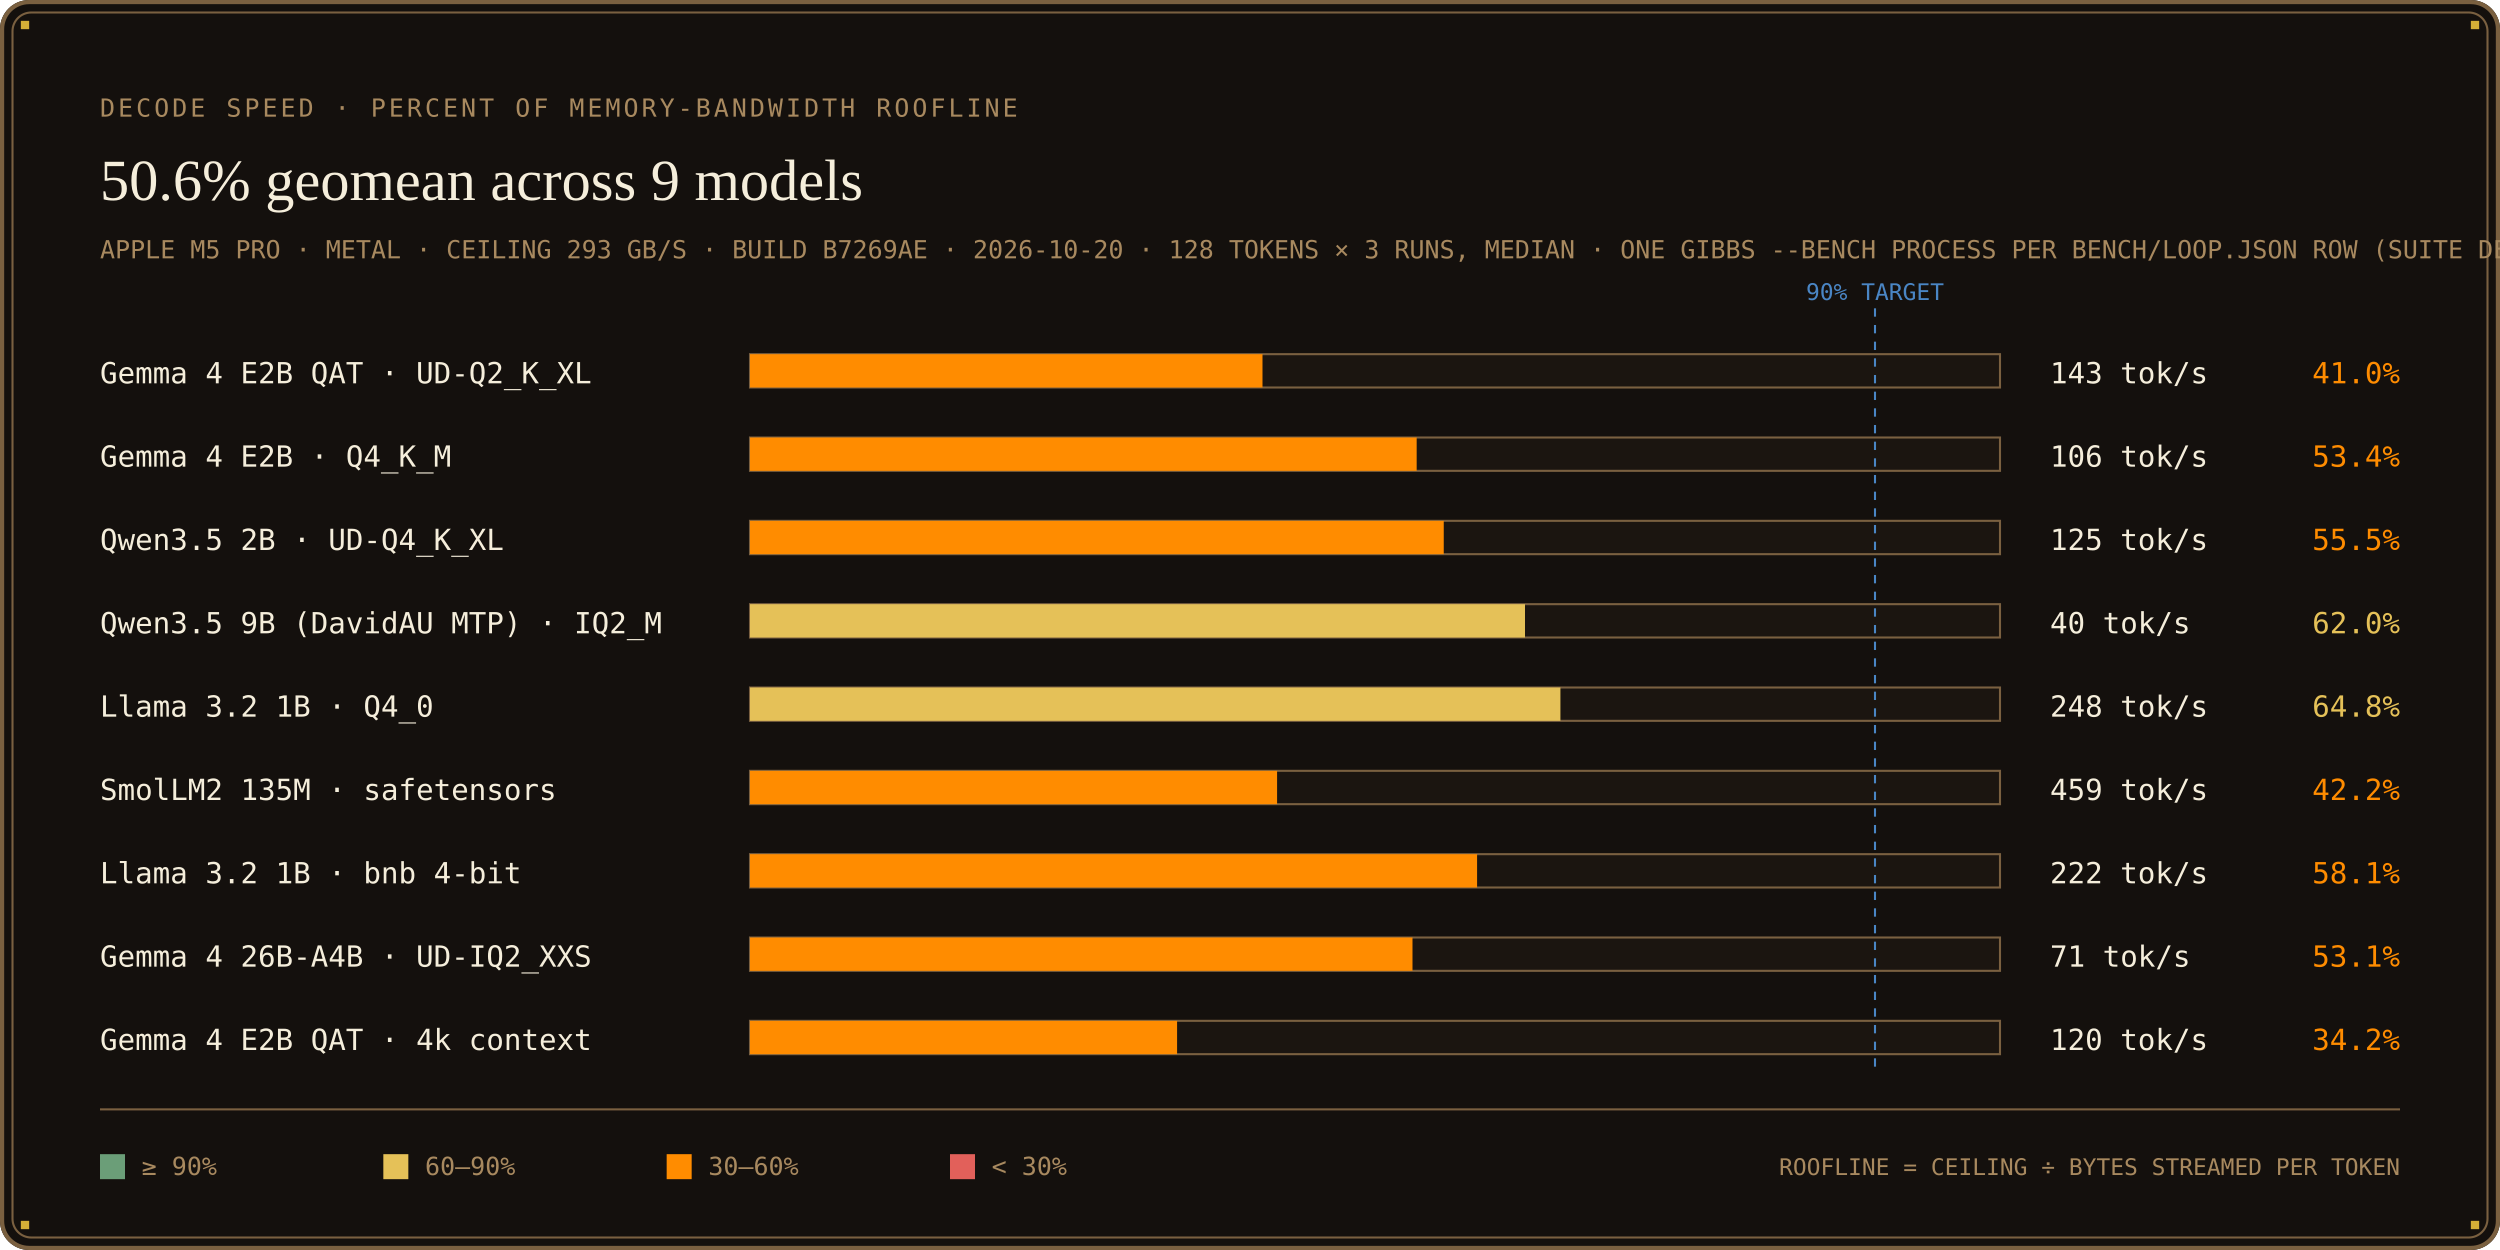
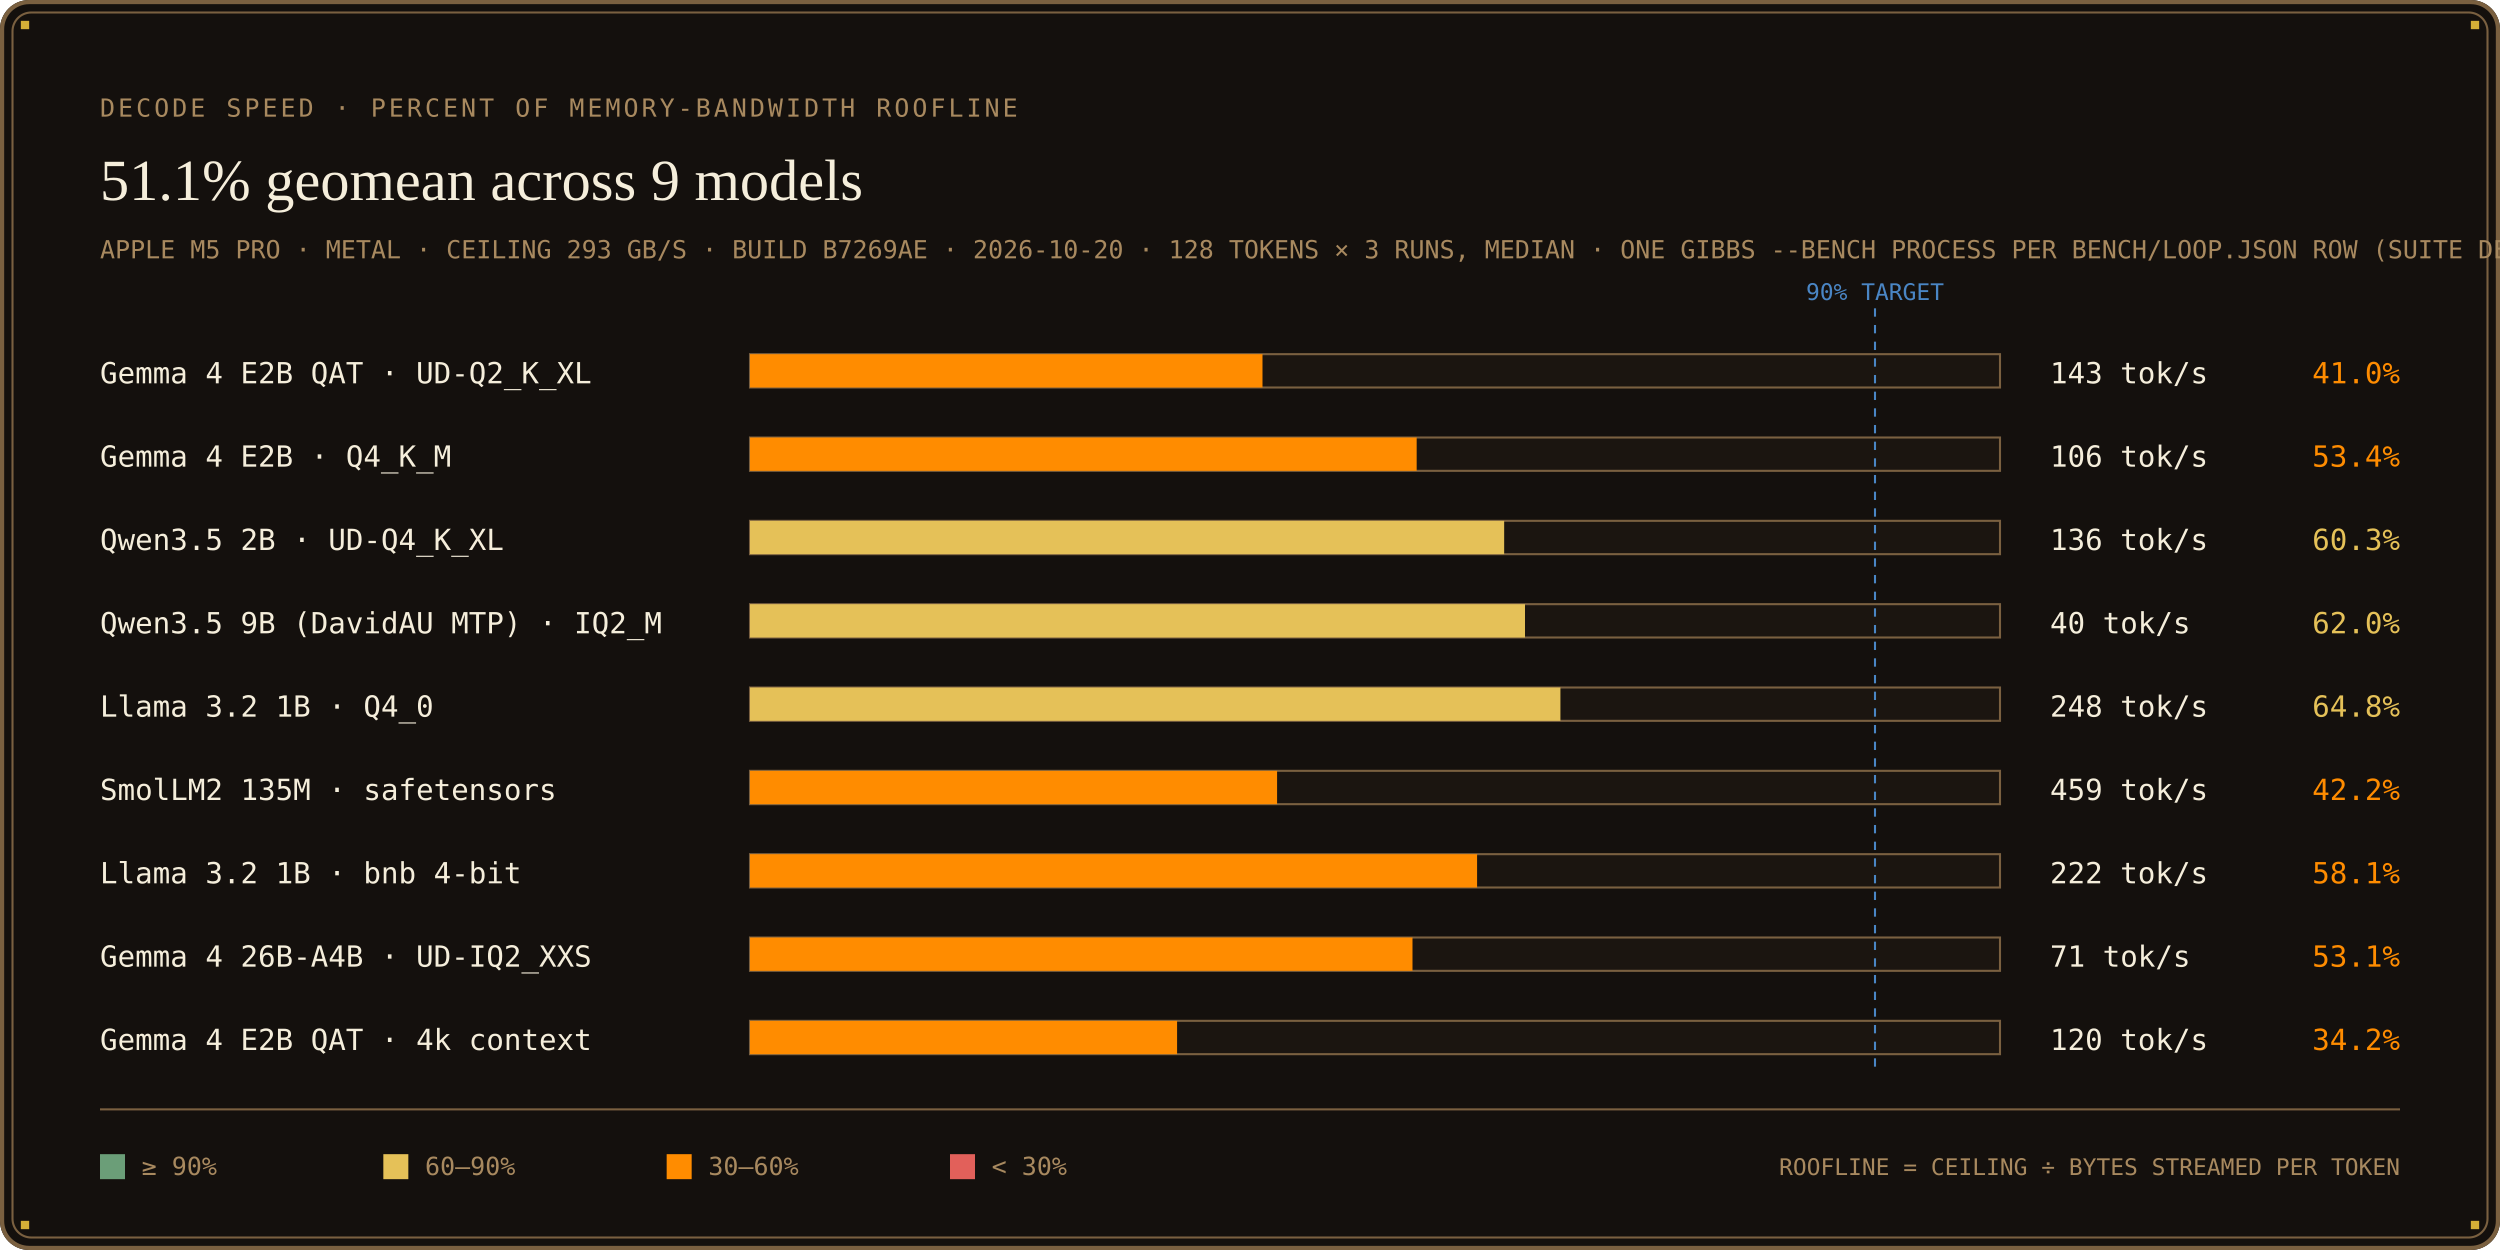
<svg xmlns="http://www.w3.org/2000/svg" viewBox="0 0 1200 600" width="1200" height="600" role="img" aria-labelledby="gibbs-roofline-title gibbs-roofline-desc">
  <style>text{font-family:'SF Mono','Menlo','DejaVu Sans Mono',monospace}.serif{font-family:'Bodoni 72','Didot','Playfair Display','Bodoni MT',Georgia,'Times New Roman',serif}</style>
  <rect width="1200" height="600" rx="14" fill="#14100D" />
  <rect x="1" y="1" width="1198" height="598" rx="13" fill="none" stroke="#7A6040" stroke-width="2" />
  <rect x="6" y="6" width="1188" height="588" rx="9" fill="none" stroke="#7A6040" stroke-width="1" />
  <g fill="#D4AF37">
    <rect x="10" y="10" width="4" height="4" />
    <rect x="1186" y="10" width="4" height="4" />
    <rect x="10" y="586" width="4" height="4" />
    <rect x="1186" y="586" width="4" height="4" />
  </g>
  <text x="48" y="56" font-size="12" fill="#A8895F" letter-spacing="0.12em">DECODE SPEED · PERCENT OF MEMORY-BANDWIDTH ROOFLINE</text>
-   <text class="serif" x="48" y="96" font-size="28" fill="#F5EEDB">50.6% geomean across 9 models</text>
-   <text x="48" y="124" font-size="12" fill="#A8895F">APPLE M5 PRO · METAL · CEILING 293 GB/S · BUILD B7269AE · 2026-10-20 · 128 TOKENS × 3 RUNS, MEDIAN · ONE GIBBS --BENCH PROCESS PER BENCH/LOOP.JSON ROW (SUITE DEFAULTS: 128 TOKENS, 3 RUNS)</text>
+   <text class="serif" x="48" y="96" font-size="28" fill="#F5EEDB">51.1% geomean across 9 models</text>
+   <text x="48" y="124" font-size="12" fill="#A8895F">APPLE M5 PRO · METAL · CEILING 293 GB/S · BUILD B7269AE · 2026-10-20 · 128 TOKENS × 3 RUNS, MEDIAN · ONE GIBBS --BENCH PROCESS PER BENCH/LOOP.JSON ROW (SUITE DEFAULTS: 128 TOKENS, 3 RUNS); QWEN3.5-2B ROW RE-RUN (FIRST RUN 124.9 TOK/S, THREE RE-RUNS 134.5-135.4)</text>
  <text x="48" y="184" font-size="14" fill="#F5EEDB">Gemma 4 E2B QAT · UD-Q2_K_XL</text>
  <rect x="360" y="170" width="600" height="16" fill="#1B1510" stroke="#7A6040" stroke-width="1" />
  <rect x="360" y="170" width="246" height="16" fill="#FF8C00" />
  <text x="984" y="184" font-size="14" fill="#F5EEDB">143 tok/s</text>
  <text x="1152" y="184" font-size="14" text-anchor="end" fill="#FF8C00">41.0%</text>
  <text x="48" y="224" font-size="14" fill="#F5EEDB">Gemma 4 E2B · Q4_K_M</text>
  <rect x="360" y="210" width="600" height="16" fill="#1B1510" stroke="#7A6040" stroke-width="1" />
  <rect x="360" y="210" width="320" height="16" fill="#FF8C00" />
  <text x="984" y="224" font-size="14" fill="#F5EEDB">106 tok/s</text>
  <text x="1152" y="224" font-size="14" text-anchor="end" fill="#FF8C00">53.4%</text>
  <text x="48" y="264" font-size="14" fill="#F5EEDB">Qwen3.5 2B · UD-Q4_K_XL</text>
  <rect x="360" y="250" width="600" height="16" fill="#1B1510" stroke="#7A6040" stroke-width="1" />
-   <rect x="360" y="250" width="333" height="16" fill="#FF8C00" />
-   <text x="984" y="264" font-size="14" fill="#F5EEDB">125 tok/s</text>
-   <text x="1152" y="264" font-size="14" text-anchor="end" fill="#FF8C00">55.5%</text>
+   <rect x="360" y="250" width="362" height="16" fill="#E5C158" />
+   <text x="984" y="264" font-size="14" fill="#F5EEDB">136 tok/s</text>
+   <text x="1152" y="264" font-size="14" text-anchor="end" fill="#E5C158">60.3%</text>
  <text x="48" y="304" font-size="14" fill="#F5EEDB">Qwen3.5 9B (DavidAU MTP) · IQ2_M</text>
  <rect x="360" y="290" width="600" height="16" fill="#1B1510" stroke="#7A6040" stroke-width="1" />
  <rect x="360" y="290" width="372" height="16" fill="#E5C158" />
  <text x="984" y="304" font-size="14" fill="#F5EEDB">40 tok/s</text>
  <text x="1152" y="304" font-size="14" text-anchor="end" fill="#E5C158">62.0%</text>
  <text x="48" y="344" font-size="14" fill="#F5EEDB">Llama 3.2 1B · Q4_0</text>
  <rect x="360" y="330" width="600" height="16" fill="#1B1510" stroke="#7A6040" stroke-width="1" />
  <rect x="360" y="330" width="389" height="16" fill="#E5C158" />
  <text x="984" y="344" font-size="14" fill="#F5EEDB">248 tok/s</text>
  <text x="1152" y="344" font-size="14" text-anchor="end" fill="#E5C158">64.8%</text>
  <text x="48" y="384" font-size="14" fill="#F5EEDB">SmolLM2 135M · safetensors</text>
  <rect x="360" y="370" width="600" height="16" fill="#1B1510" stroke="#7A6040" stroke-width="1" />
  <rect x="360" y="370" width="253" height="16" fill="#FF8C00" />
  <text x="984" y="384" font-size="14" fill="#F5EEDB">459 tok/s</text>
  <text x="1152" y="384" font-size="14" text-anchor="end" fill="#FF8C00">42.2%</text>
  <text x="48" y="424" font-size="14" fill="#F5EEDB">Llama 3.2 1B · bnb 4-bit</text>
  <rect x="360" y="410" width="600" height="16" fill="#1B1510" stroke="#7A6040" stroke-width="1" />
  <rect x="360" y="410" width="349" height="16" fill="#FF8C00" />
  <text x="984" y="424" font-size="14" fill="#F5EEDB">222 tok/s</text>
  <text x="1152" y="424" font-size="14" text-anchor="end" fill="#FF8C00">58.1%</text>
  <text x="48" y="464" font-size="14" fill="#F5EEDB">Gemma 4 26B-A4B · UD-IQ2_XXS</text>
  <rect x="360" y="450" width="600" height="16" fill="#1B1510" stroke="#7A6040" stroke-width="1" />
  <rect x="360" y="450" width="318" height="16" fill="#FF8C00" />
  <text x="984" y="464" font-size="14" fill="#F5EEDB">71 tok/s</text>
  <text x="1152" y="464" font-size="14" text-anchor="end" fill="#FF8C00">53.1%</text>
  <text x="48" y="504" font-size="14" fill="#F5EEDB">Gemma 4 E2B QAT · 4k context</text>
  <rect x="360" y="490" width="600" height="16" fill="#1B1510" stroke="#7A6040" stroke-width="1" />
  <rect x="360" y="490" width="205" height="16" fill="#FF8C00" />
  <text x="984" y="504" font-size="14" fill="#F5EEDB">120 tok/s</text>
  <text x="1152" y="504" font-size="14" text-anchor="end" fill="#FF8C00">34.2%</text>
  <line x1="900" y1="148" x2="900" y2="516" stroke="#4A86C5" stroke-width="1" stroke-dasharray="4 4" />
  <text x="900" y="144" font-size="11" fill="#4A86C5" text-anchor="middle">90% TARGET</text>
  <rect x="48" y="532" width="1104" height="1" fill="#7A6040" />
  <rect x="48" y="554" width="12" height="12" fill="#6B9E78" />
  <text x="68" y="564" font-size="12" fill="#A8895F">≥ 90%</text>
  <rect x="184" y="554" width="12" height="12" fill="#E5C158" />
  <text x="204" y="564" font-size="12" fill="#A8895F">60–90%</text>
  <rect x="320" y="554" width="12" height="12" fill="#FF8C00" />
  <text x="340" y="564" font-size="12" fill="#A8895F">30–60%</text>
  <rect x="456" y="554" width="12" height="12" fill="#E2605A" />
  <text x="476" y="564" font-size="12" fill="#A8895F">&lt; 30%</text>
  <text x="1152" y="564" font-size="11" fill="#A8895F" text-anchor="end">ROOFLINE = CEILING ÷ BYTES STREAMED PER TOKEN</text>
</svg>
